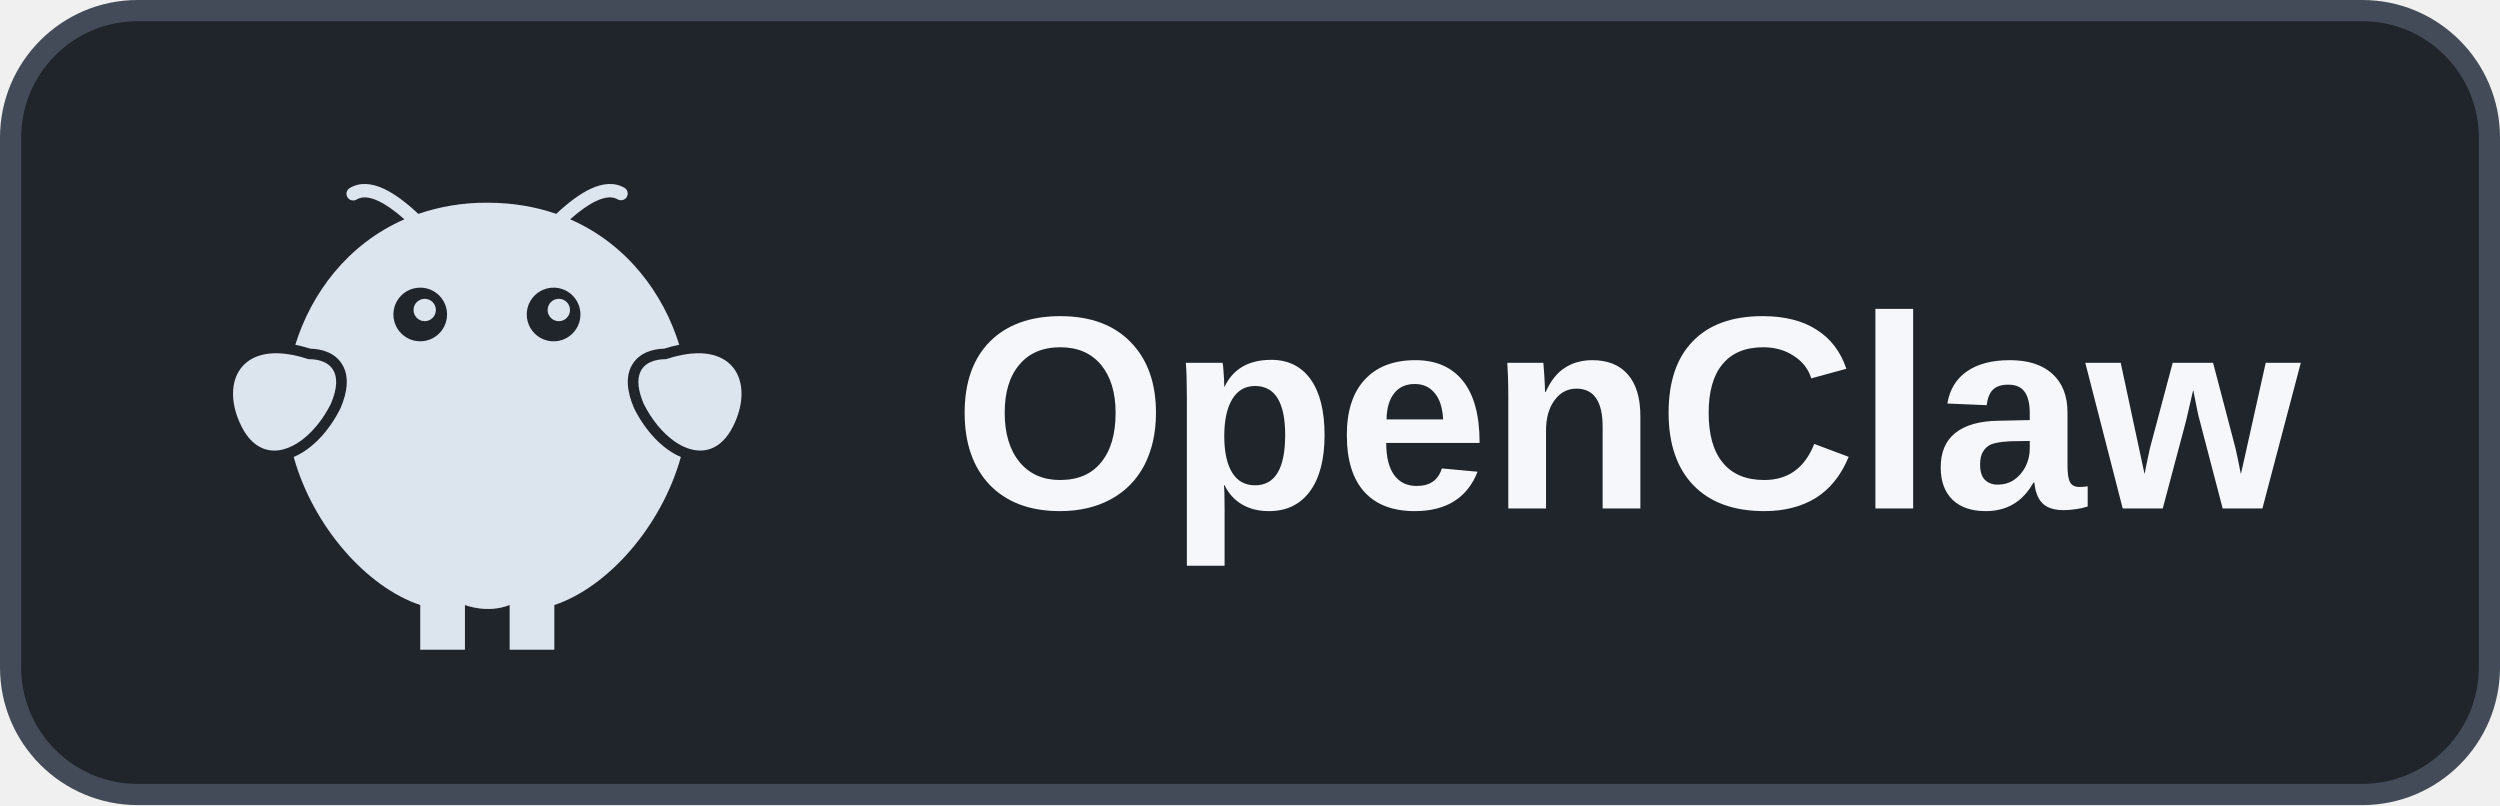
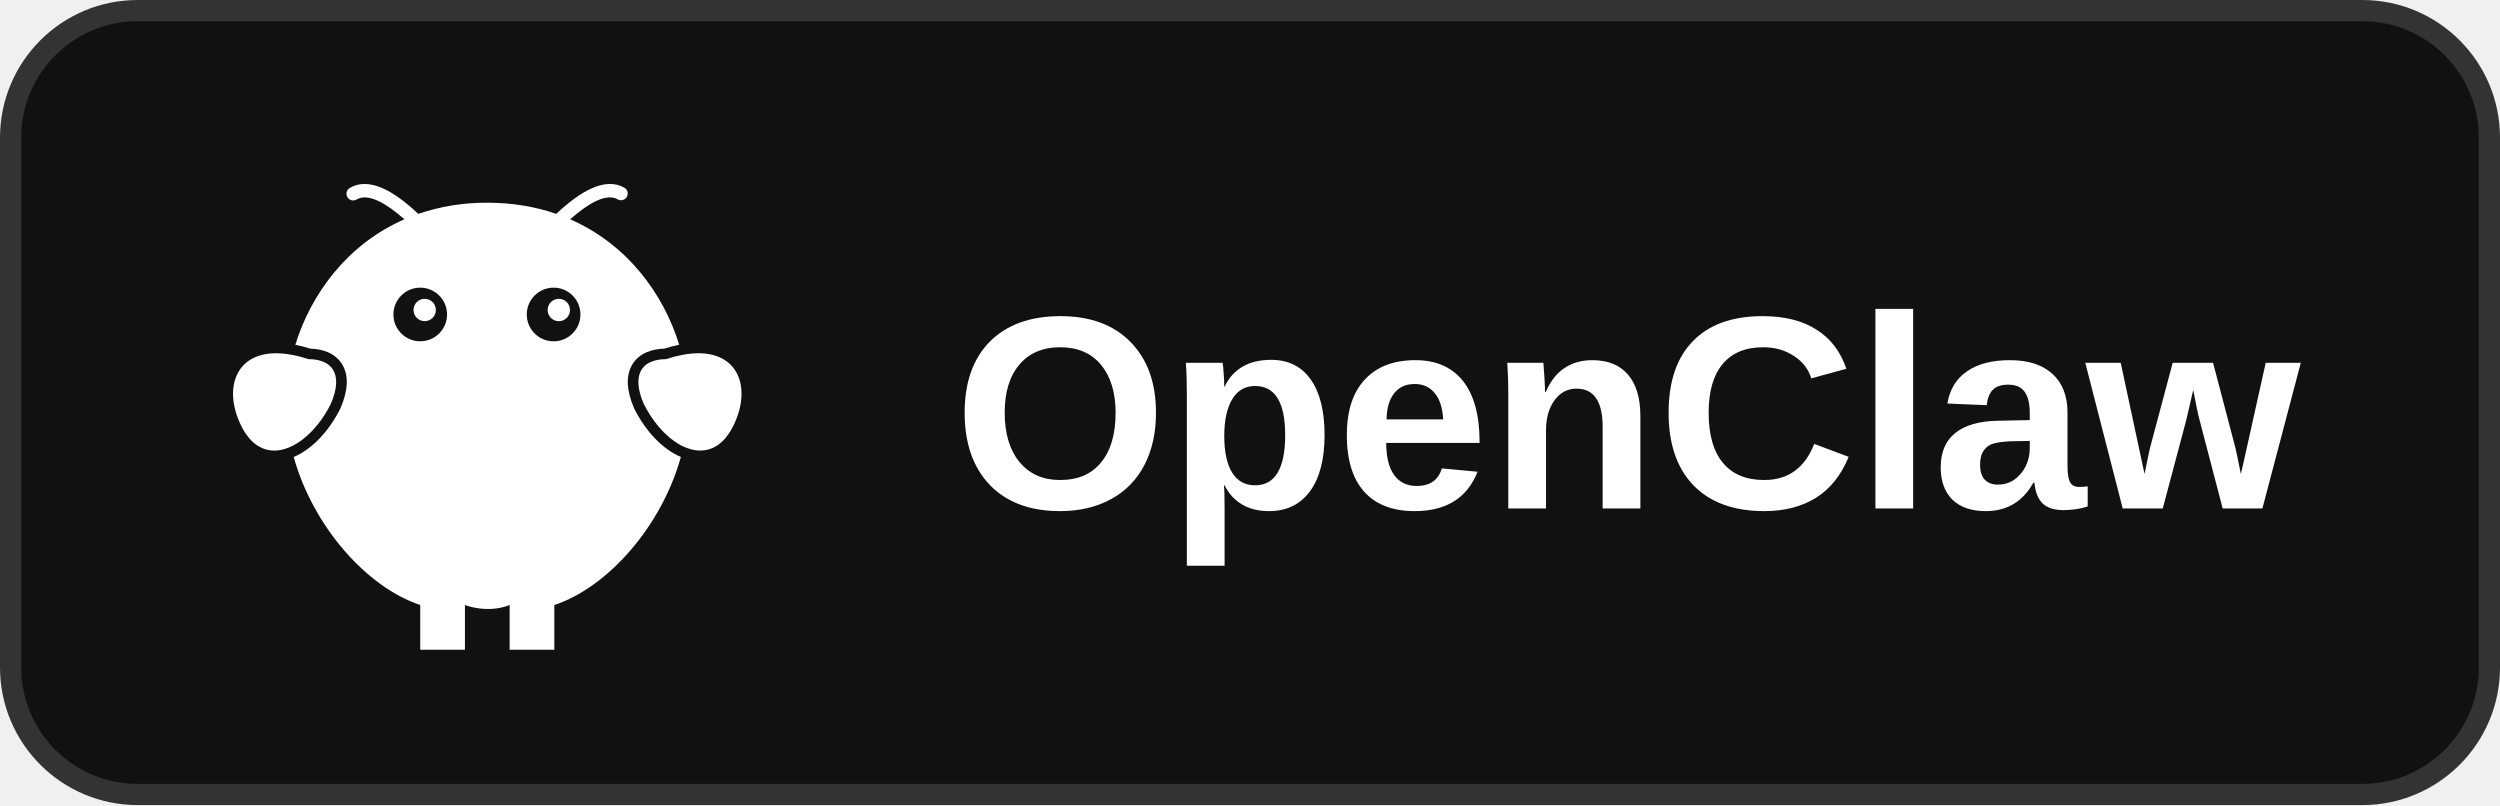
<svg xmlns="http://www.w3.org/2000/svg" width="118" height="38" viewBox="0 0 118 38">
-   <rect x=".5" y=".5" width="117" height="37" rx="6" fill="#20252c" stroke="#424b57" />
+   <rect x=".5" y=".5" width="117" height="37" rx="6" fill="#111111" stroke="#333333" />
  <g transform="translate(11 7)">
-     <svg width="24" height="24" fill="#dce4ee" fill-rule="evenodd" style="flex:none;line-height:1" viewBox="0 0 24 24">
+     <svg width="24" height="24" fill="#ffffff" fill-rule="evenodd" style="flex:none;line-height:1" viewBox="0 0 24 24">
      <g clip-path="url(#a)">
        <path d="M9.046 7.104a.527.527 0 110 1.055.527.527 0 010-1.055z" />
        <path d="M15.376 7.104a.528.528 0 110 1.056.528.528 0 010-1.056z" />
        <path clip-rule="evenodd" d="M16.877 1.912c.58-.27 1.14-.323 1.616-.037a.317.317 0 01-.326.542c-.227-.136-.547-.153-1.022.068-.352.165-.765.45-1.234.866 2.683 1.17 4.4 3.5 5.148 5.921a6.421 6.421 0 00-.704.184c-.578.016-1.174.204-1.502.735-.338.55-.268 1.276.072 2.069l.005.012.007.014c.523 1.045 1.318 1.91 2.2 2.284-.912 3.274-3.44 6.144-5.972 6.988v2.109h-2.11v-2.11c-1.043.417-2.086.01-2.11 0v2.11h-2.11v-2.11c-2.531-.843-5.061-3.713-5.973-6.987.882-.373 1.678-1.238 2.2-2.284l.007-.014.006-.012c.34-.793.41-1.518.071-2.069-.327-.531-.923-.719-1.503-.735a6.409 6.409 0 00-.704-.183c.749-2.421 2.466-4.751 5.149-5.922-.47-.416-.88-.701-1.234-.866-.474-.221-.794-.204-1.021-.068a.318.318 0 01-.435-.109.317.317 0 01.109-.433c.476-.286 1.036-.233 1.615.037.49.229 1.031.628 1.621 1.182A9.924 9.924 0 0112 2.568c1.199 0 2.284.19 3.256.526.59-.554 1.13-.953 1.62-1.182zM8.835 6.577a1.266 1.266 0 100 2.532 1.266 1.266 0 000-2.532zm6.33 0a1.267 1.267 0 100 2.533 1.267 1.267 0 000-2.533z" />
        <path d="M.395 13.118c-.966-1.932-.163-3.863 2.41-3.365v-.001l.05.01c.084.018.17.038.26.06.033.009.067.017.1.027.084.022.168.048.255.076l.09.027c.528 0 .95.158 1.16.501.212.343.212.87-.105 1.61-.085.17-.178.333-.276.489l-.01.017a4.967 4.967 0 01-.62.791l-.019.02c-1.092 1.117-2.496 1.336-3.295-.262z" />
        <path d="M21.193 9.753c2.574-.5 3.378 1.433 2.411 3.365-.58 1.159-1.476 1.361-2.342.96l-.011-.005a2.419 2.419 0 01-.114-.056l-.019-.01a2.751 2.751 0 01-.115-.067l-.023-.014c-.035-.022-.071-.044-.106-.068l-.05-.035c-.55-.388-1.062-1.007-1.44-1.76-.276-.647-.311-1.132-.174-1.472.176-.439.636-.639 1.23-.639.032-.011.066-.02.099-.03.08-.026.16-.05.238-.072l.117-.03a5.502 5.502 0 01.3-.067z" />
      </g>
      <defs>
        <linearGradient gradientUnits="userSpaceOnUse" id="b" x1="-.659" x2="27.023" y1=".458" y2="22.855">
-           <stop stop-color="#FF4D4D" />
-           <stop offset="1" stop-color="#991B1B" />
+           <stop stop-color="#ffffff" />
+           <stop offset="1" stop-color="#ffffff" />
        </linearGradient>
        <linearGradient gradientUnits="userSpaceOnUse" id="c" x1="-.659" x2="27.023" y1=".458" y2="22.855">
-           <stop stop-color="#FF4D4D" />
-           <stop offset="1" stop-color="#991B1B" />
+           <stop stop-color="#ffffff" />
+           <stop offset="1" stop-color="#ffffff" />
        </linearGradient>
        <linearGradient gradientUnits="userSpaceOnUse" id="d" x1="-.659" x2="27.023" y1=".458" y2="22.855">
-           <stop stop-color="#FF4D4D" />
-           <stop offset="1" stop-color="#991B1B" />
+           <stop stop-color="#ffffff" />
+           <stop offset="1" stop-color="#ffffff" />
        </linearGradient>
        <linearGradient gradientUnits="userSpaceOnUse" id="e" x1="-.659" x2="27.023" y1=".458" y2="22.855">
-           <stop stop-color="#FF4D4D" />
-           <stop offset="1" stop-color="#991B1B" />
+           <stop stop-color="#ffffff" />
+           <stop offset="1" stop-color="#ffffff" />
        </linearGradient>
        <linearGradient gradientUnits="userSpaceOnUse" id="f" x1="-.659" x2="27.023" y1=".458" y2="22.855">
-           <stop stop-color="#FF4D4D" />
-           <stop offset="1" stop-color="#991B1B" />
+           <stop stop-color="#ffffff" />
+           <stop offset="1" stop-color="#ffffff" />
        </linearGradient>
        <clipPath id="a">
          <path d="M0 0h24v24H0z" />
        </clipPath>
      </defs>
    </svg>
  </g>
-   <text x="45" y="24" font-family="Arial, sans-serif" font-size="13" font-weight="600" fill="#f5f7fa">OpenClaw</text>
+   <text x="45" y="24" font-family="Arial, sans-serif" font-size="13" font-weight="600" fill="#ffffff">OpenClaw</text>
</svg>
